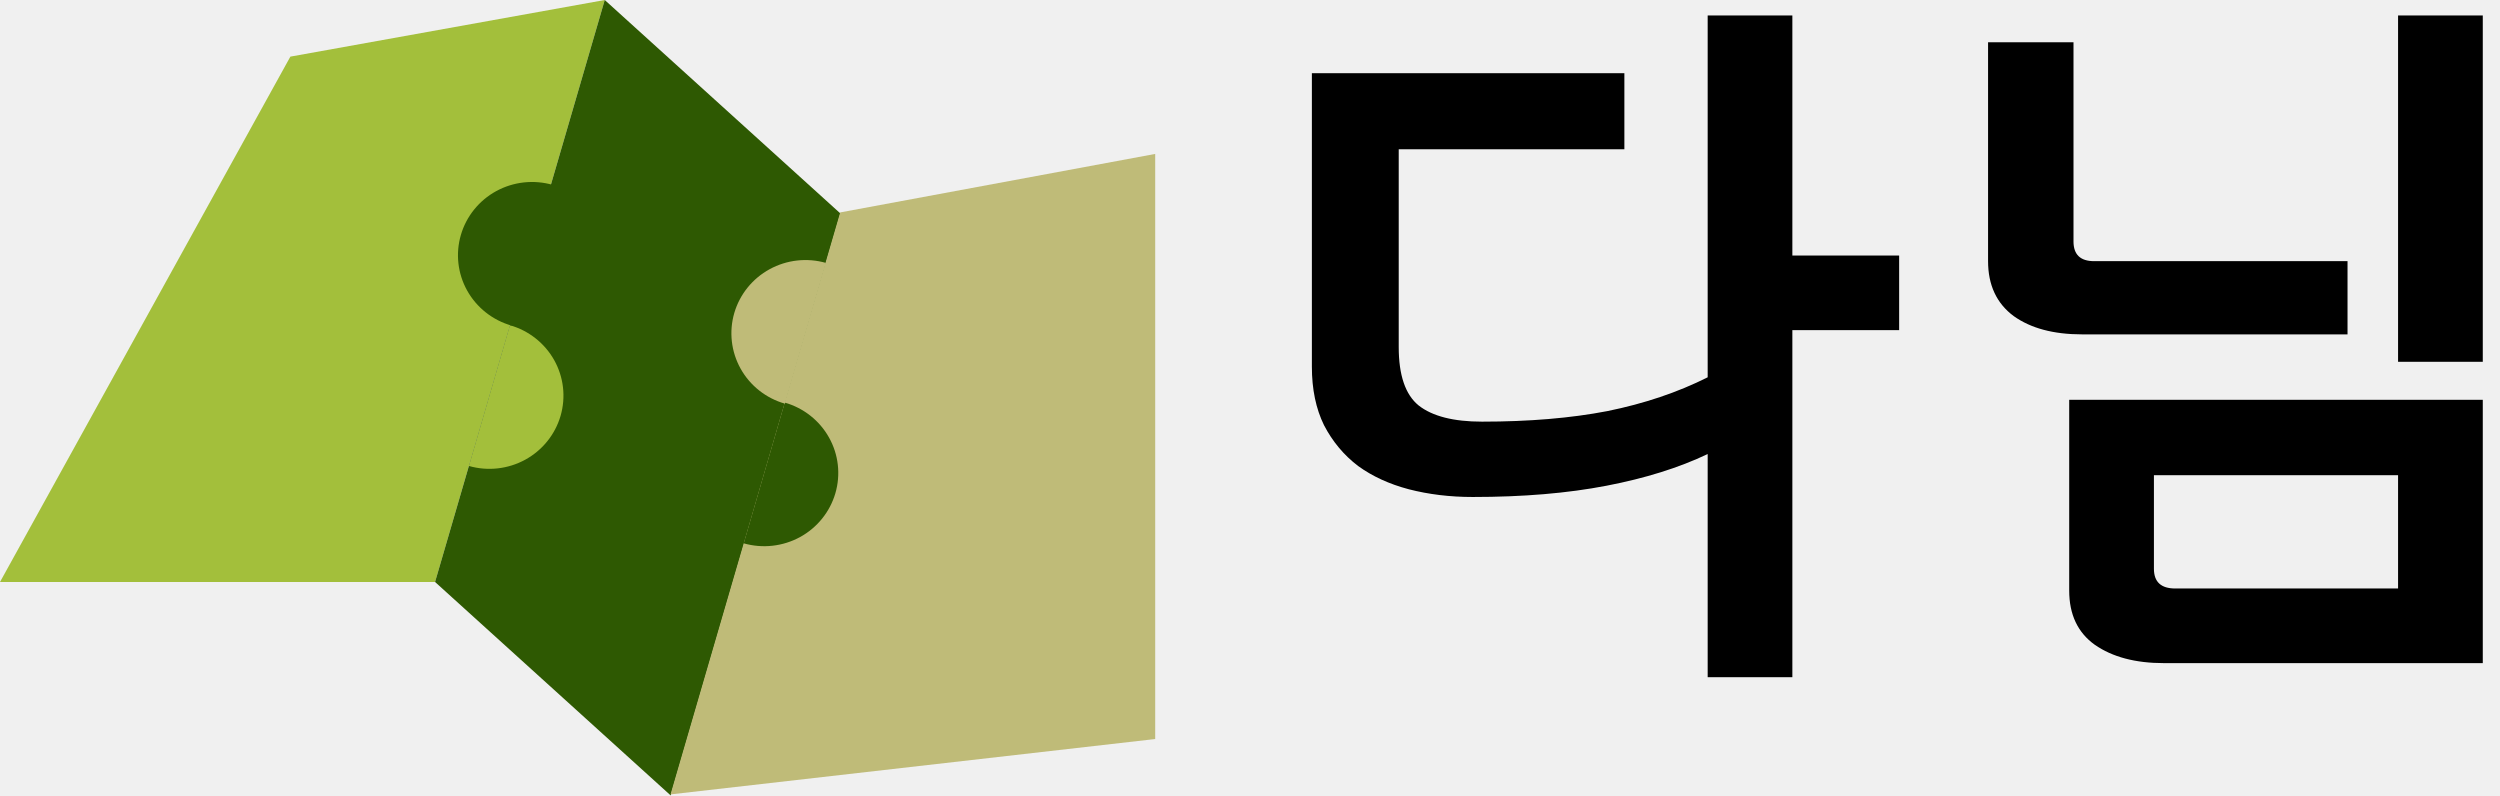
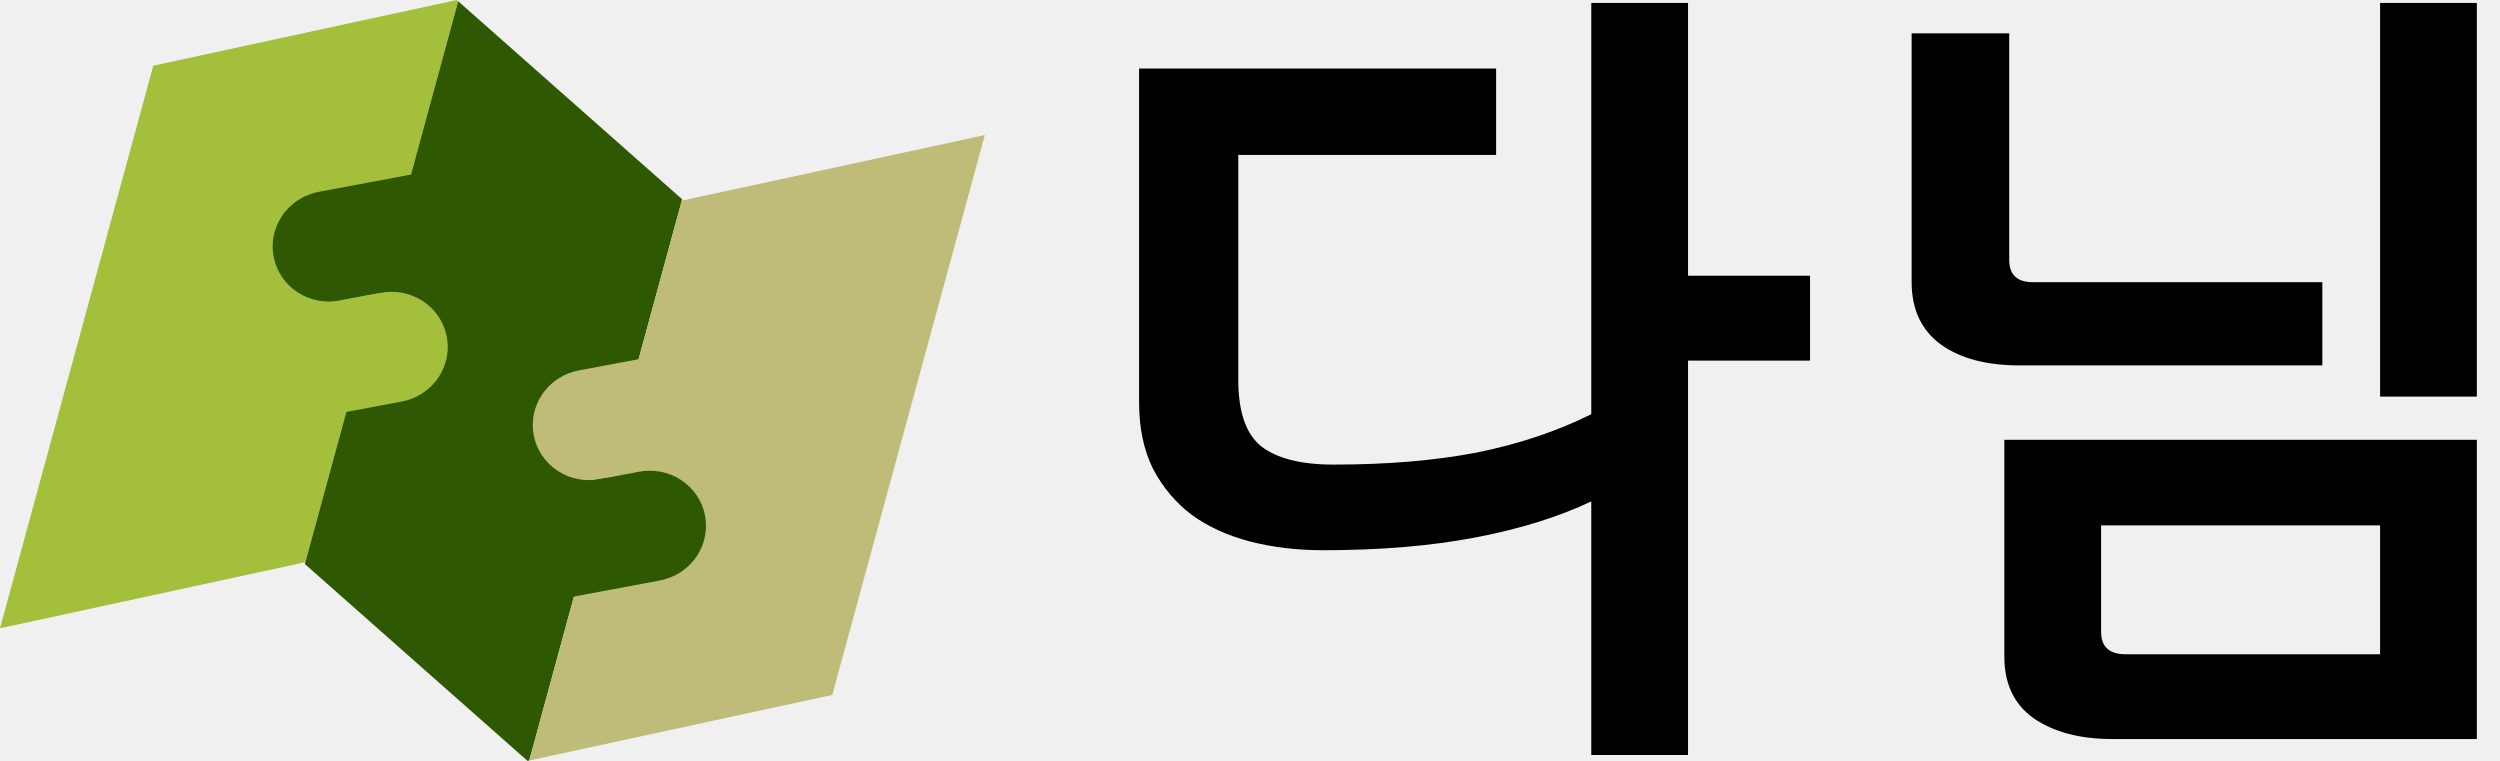
- <svg xmlns="http://www.w3.org/2000/svg" width="88" height="28" viewBox="0 0 88 28" fill="none">
-   <path d="M10.221 1.993L21.287 0L15.314 20.486L0 20.486L10.221 1.993Z" fill="#A3BF3B" />
-   <path d="M29.582 7.514L21.287 0L15.314 20.486L23.608 28L29.582 7.514Z" fill="#2E5902" />
-   <path d="M40.663 26.014L23.603 27.963L29.576 7.477L40.663 5.418L40.663 26.014Z" fill="#BFBB78" />
-   <path d="M16.505 16.402C17.169 16.592 17.882 16.512 18.487 16.182C19.092 15.851 19.54 15.296 19.732 14.639C19.923 13.982 19.843 13.277 19.509 12.679C19.174 12.08 18.613 11.637 17.949 11.448L16.505 16.402Z" fill="#A3BF3B" />
-   <path d="M26.178 19.125C26.842 19.315 27.555 19.235 28.161 18.905C28.766 18.574 29.213 18.019 29.405 17.363C29.597 16.706 29.517 16 29.182 15.402C28.848 14.803 28.287 14.361 27.623 14.171L26.178 19.125Z" fill="#2E5902" />
-   <path d="M29.074 9.255C28.41 9.065 27.697 9.145 27.092 9.475C26.486 9.806 26.039 10.361 25.847 11.017C25.656 11.674 25.736 12.38 26.07 12.978C26.404 13.577 26.965 14.019 27.63 14.209L29.074 9.255Z" fill="#BFBB78" />
-   <path d="M19.45 6.507C18.785 6.317 18.072 6.397 17.467 6.727C16.862 7.058 16.414 7.613 16.223 8.27C16.031 8.926 16.111 9.632 16.445 10.23C16.78 10.829 17.341 11.271 18.005 11.461L19.45 6.507Z" fill="#2E5902" />
-   <path d="M46.178 2.577H57.178V5.253H49.235V12.216C49.235 13.207 49.469 13.893 49.937 14.273C50.421 14.652 51.165 14.842 52.167 14.842C53.821 14.842 55.291 14.719 56.577 14.471C57.88 14.207 59.057 13.81 60.11 13.281V0.545H63.091V8.995H66.85V11.621H63.091V23.837H60.11V15.982C59.108 16.461 57.922 16.833 56.552 17.097C55.182 17.362 53.612 17.494 51.841 17.494C51.039 17.494 50.288 17.403 49.586 17.221C48.901 17.04 48.308 16.767 47.807 16.404C47.306 16.024 46.905 15.544 46.605 14.966C46.321 14.388 46.178 13.703 46.178 12.91V2.577Z" fill="black" />
-   <path d="M87.394 12.736H84.412V0.545H87.394V12.736ZM87.394 23.342H76.169C75.166 23.342 74.356 23.127 73.738 22.697C73.137 22.268 72.836 21.632 72.836 20.789V14.074H87.394V23.342ZM84.412 20.715V16.726H75.818V20.021C75.818 20.484 76.069 20.715 76.57 20.715H84.412ZM72.987 1.487V8.499C72.987 8.962 73.229 9.193 73.713 9.193H82.633V11.77H73.287C72.285 11.77 71.483 11.555 70.882 11.126C70.281 10.68 69.98 10.035 69.98 9.193V1.487H72.987Z" fill="black" />
+ <svg xmlns="http://www.w3.org/2000/svg" width="92" height="28" viewBox="0 0 92 28" fill="none">
+   <g clip-path="url(#clip0_1637_3533)">
+     <path d="M11.237 20.689L16.861 0.046L16.809 0L5.641 2.417L0 23.121L11.237 20.689Z" fill="#A3BF3B" />
+     <path d="M25.09 7.383L25.103 7.333L16.861 0.046L11.237 20.689L11.219 20.757L19.412 28L19.477 27.986L25.09 7.383Z" fill="#2E5902" />
+     <path d="M30.628 25.573L36.242 4.97L25.09 7.383L19.477 27.986L30.628 25.573Z" fill="#BFBB78" />
+     <path d="M15.524 6.349L11.755 7.055C11.214 7.15 10.712 7.454 10.383 7.939C9.747 8.878 10.005 10.142 10.959 10.761C11.435 11.07 11.994 11.16 12.514 11.057L16.284 10.351L15.524 6.349Z" fill="#2E5902" />
+     <path d="M25.096 12.92L21.326 13.626C20.785 13.721 20.283 14.025 19.954 14.51C19.318 15.45 19.576 16.713 20.531 17.332C21.006 17.641 21.565 17.731 22.085 17.628L25.855 16.922L25.096 12.92Z" fill="#BFBB78" />
+     <path d="M10.988 15.488L14.757 14.782C15.298 14.687 15.8 14.383 16.129 13.898C16.765 12.959 16.507 11.695 15.553 11.076C15.077 10.767 14.518 10.677 13.998 10.78L10.229 11.486L10.988 15.488Z" fill="#A3BF3B" />
+     <path d="M20.491 22.071L24.26 21.365C24.801 21.27 25.303 20.966 25.632 20.481C26.268 19.541 26.01 18.278 25.056 17.659C24.58 17.35 24.021 17.26 23.501 17.363L19.731 18.069L20.491 22.071Z" fill="#2E5902" />
+     <path d="M41.918 2.522H55.057V5.702H45.569V13.976C45.569 15.154 45.849 15.968 46.407 16.42C46.986 16.871 47.874 17.097 49.071 17.097C51.046 17.097 52.802 16.95 54.339 16.655C55.895 16.341 57.302 15.87 58.559 15.242V0.107H62.12V10.148H66.61C66.61 10.148 66.61 12.05 66.61 13.269H62.12V27.785H58.559V18.451C57.361 19.021 55.945 19.462 54.309 19.776C52.673 20.091 50.797 20.248 48.682 20.248C47.724 20.248 46.826 20.14 45.988 19.924C45.17 19.708 44.462 19.384 43.863 18.952C43.265 18.501 42.786 17.931 42.427 17.244C42.088 16.557 41.918 15.743 41.918 14.8V2.522Z" fill="black" />
+     <path d="M91.148 14.594H87.587V0.107H91.148V14.594ZM91.148 27.197H77.74C76.543 27.197 75.575 26.941 74.837 26.431C74.119 25.921 73.76 25.165 73.76 24.164V16.184H91.148V27.197ZM87.587 24.076V19.335H77.321V23.251C77.321 23.801 77.621 24.076 78.219 24.076H87.587ZM73.939 1.226V9.559C73.939 10.109 74.228 10.384 74.807 10.384H85.462V13.446H74.298C73.101 13.446 72.143 13.191 71.425 12.68C70.707 12.15 70.348 11.385 70.348 10.384V1.226H73.939Z" fill="black" />
+   </g>
+   <defs>
+     <clipPath id="clip0_1637_3533">
+       <rect width="92" height="28" fill="white" />
+     </clipPath>
+   </defs>
</svg>
